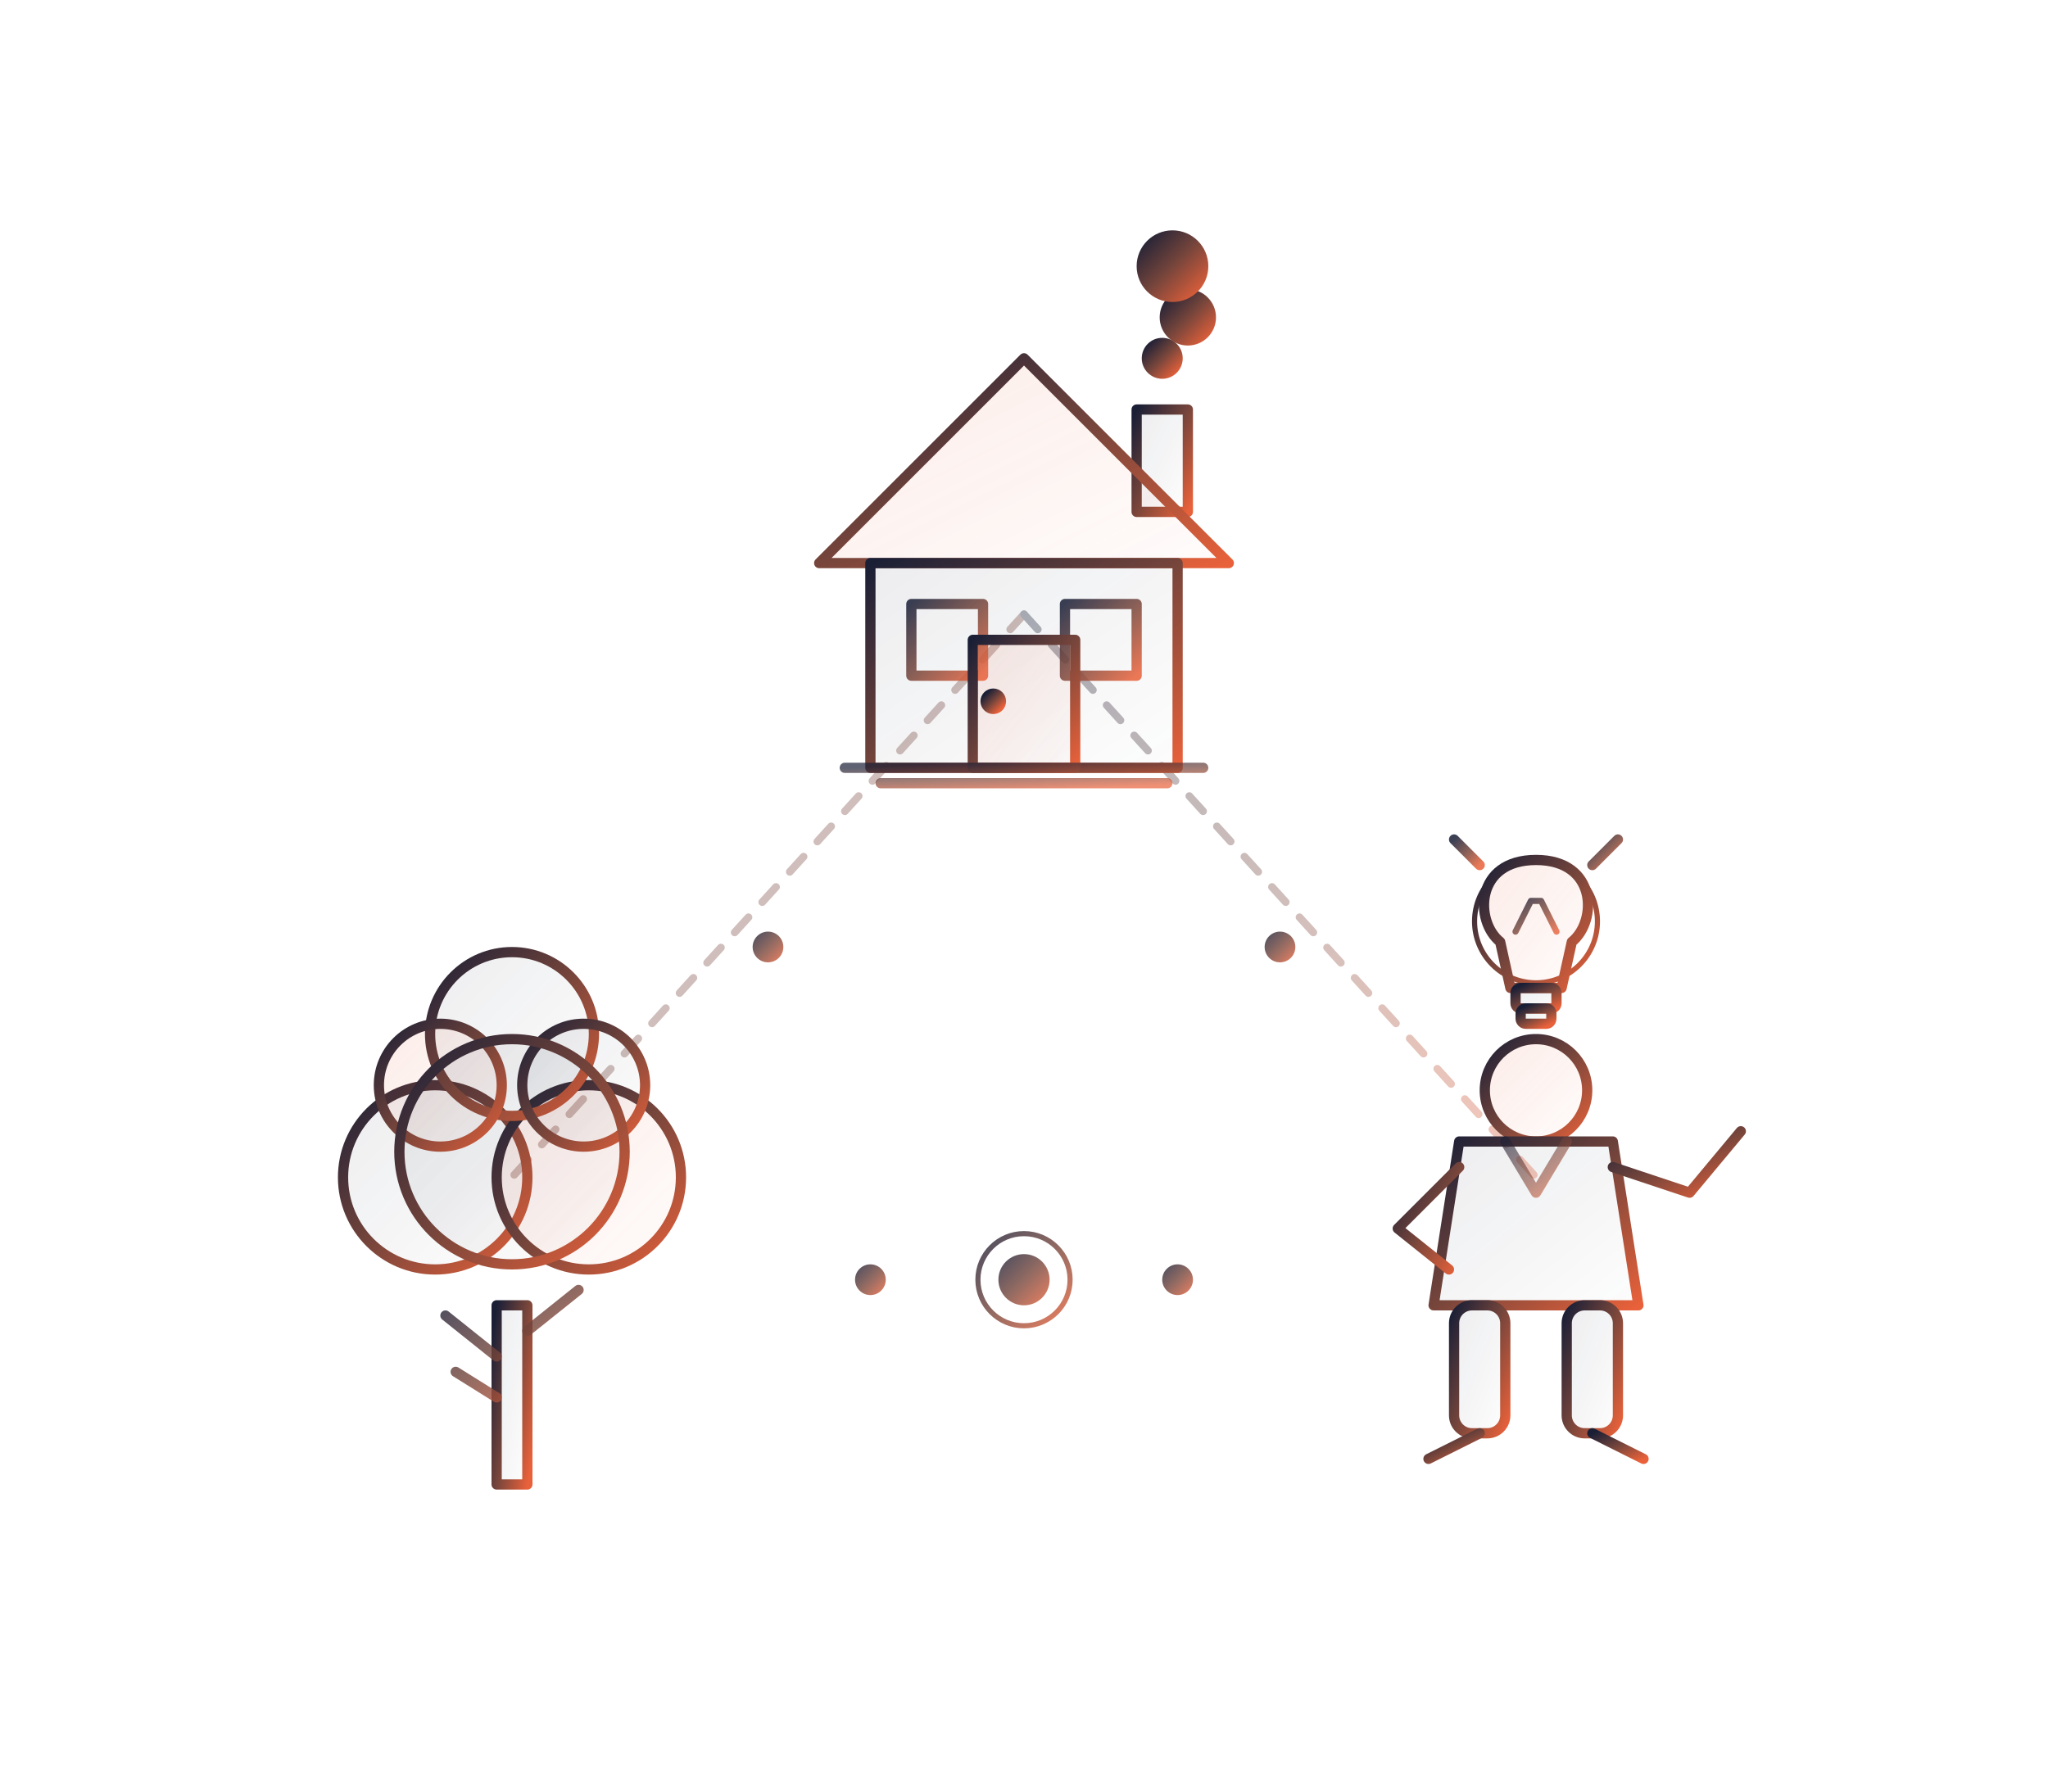
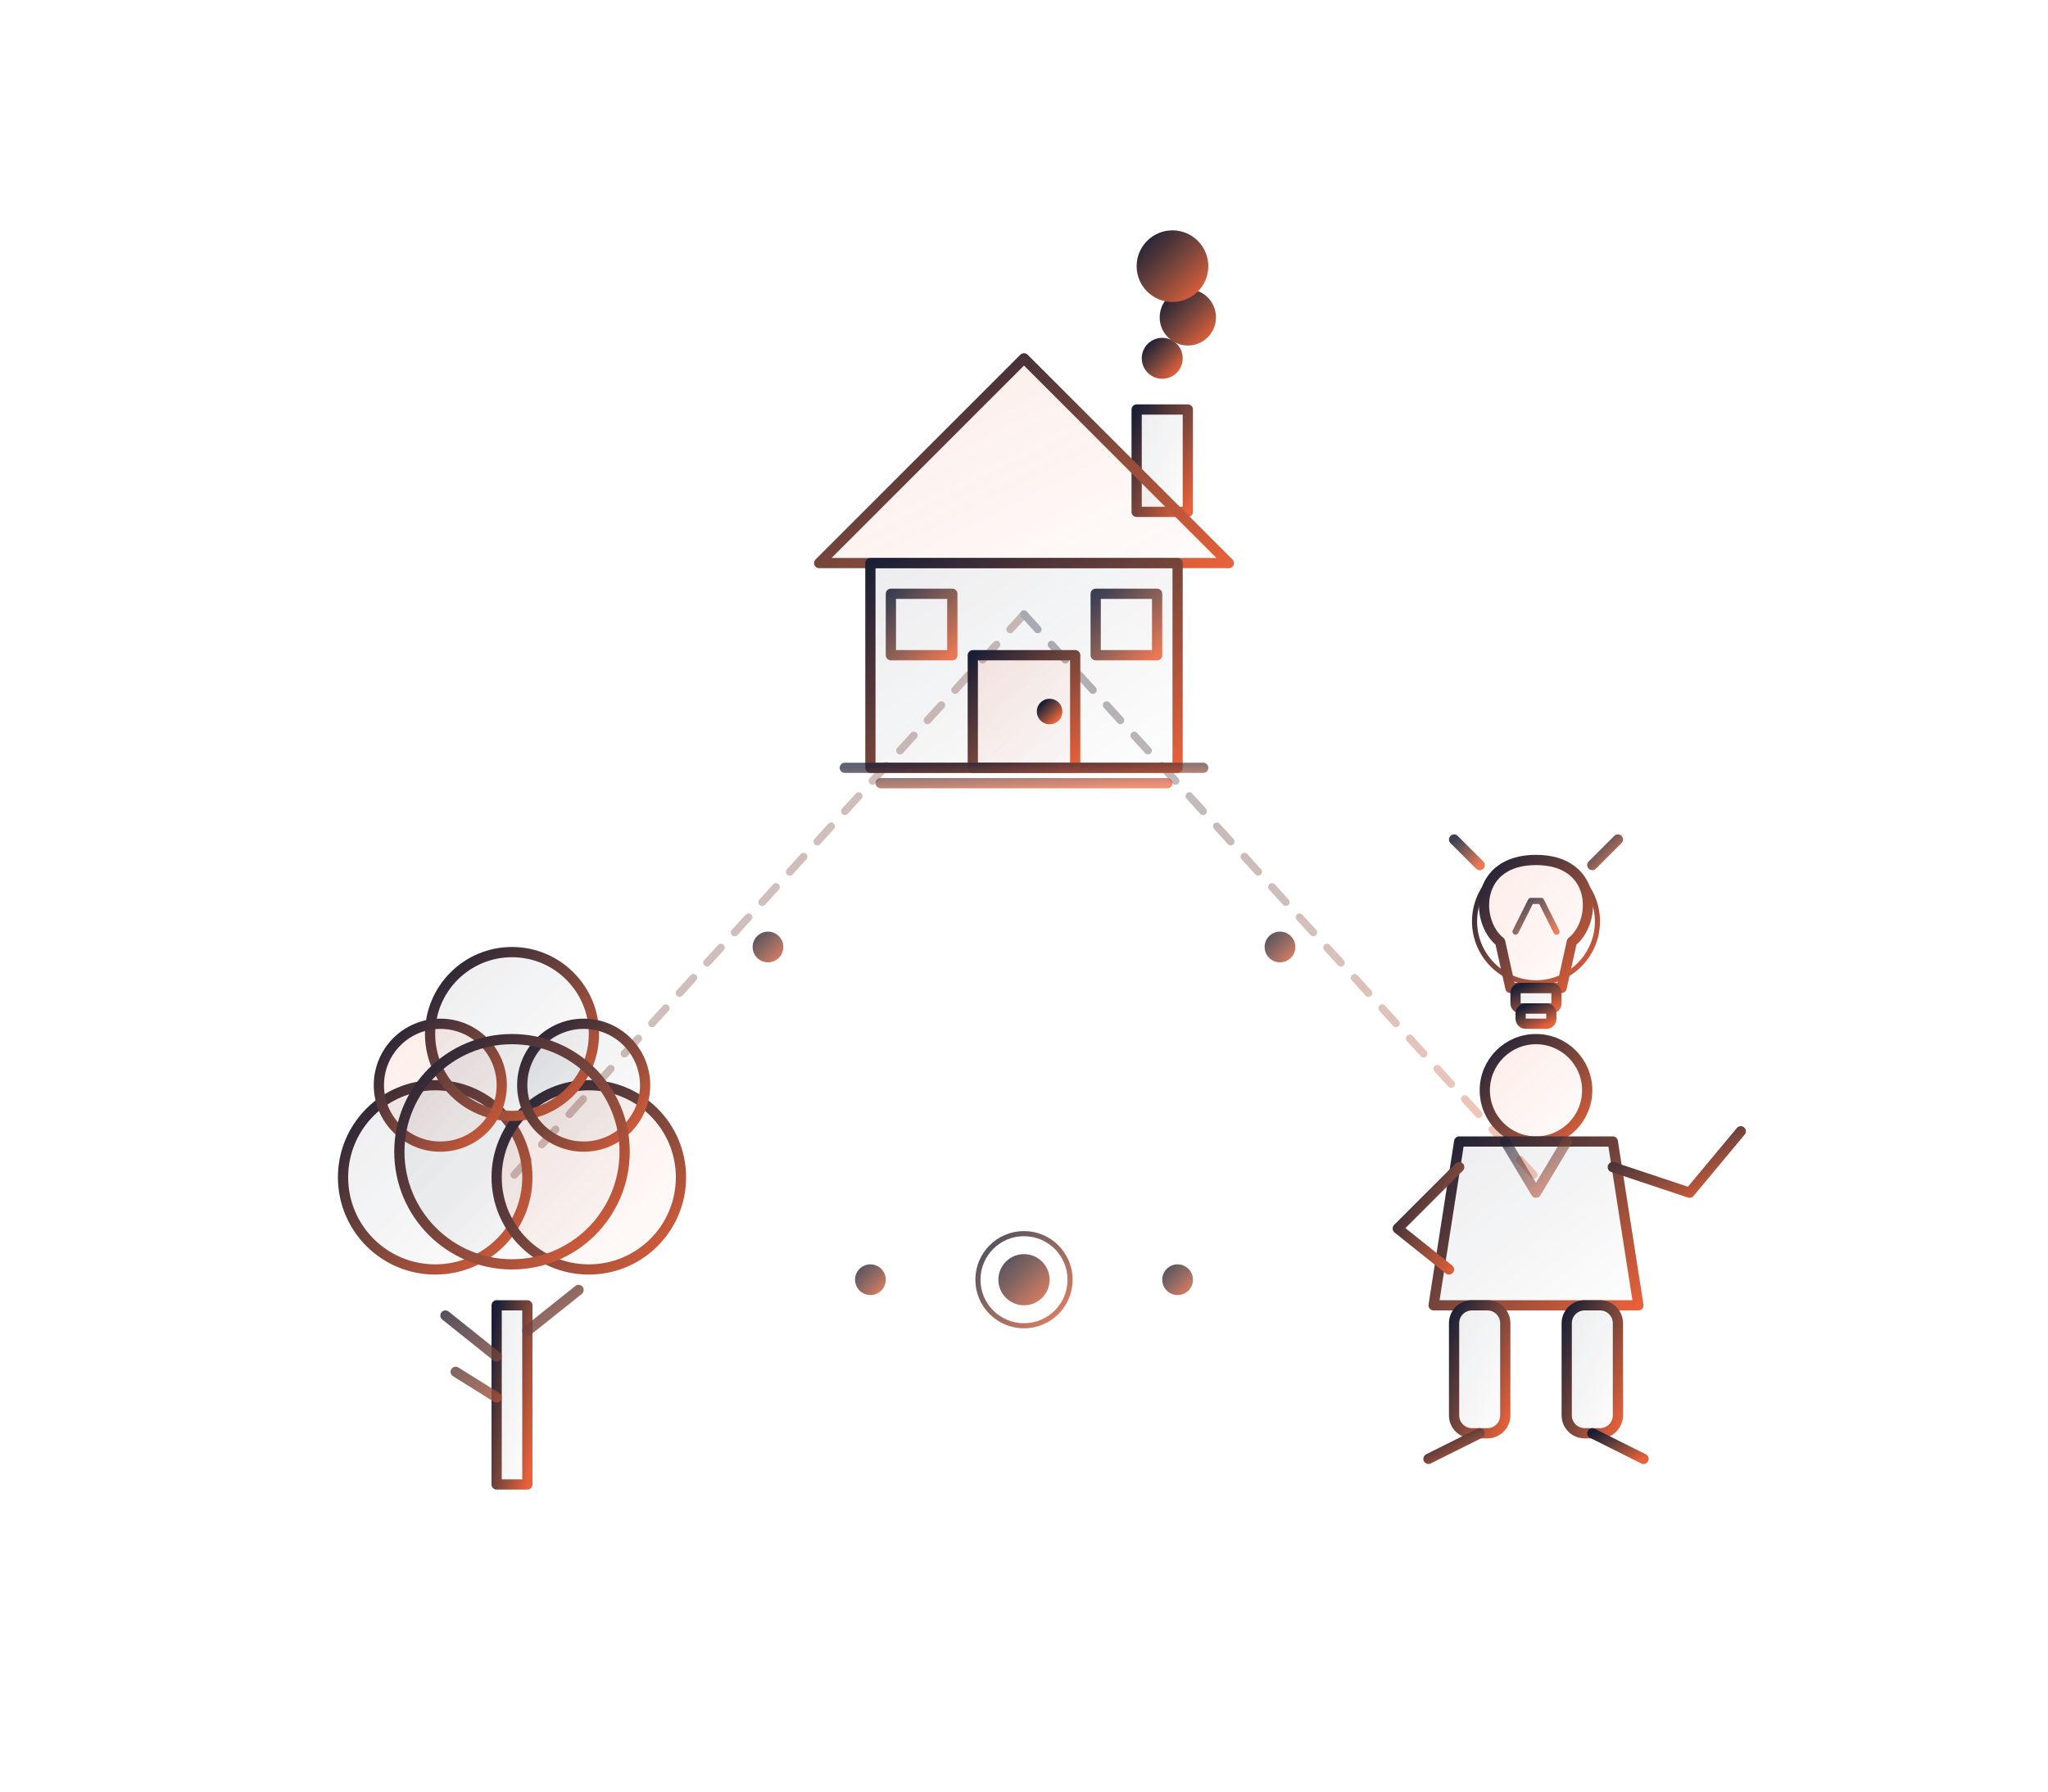
<svg xmlns="http://www.w3.org/2000/svg" viewBox="0 0 400 350" fill="none" stroke-linecap="round" stroke-linejoin="round">
  <defs>
    <linearGradient id="htp-gradient" x1="0%" y1="0%" x2="100%" y2="100%">
      <stop offset="0%" stop-color="#1A1F36" />
      <stop offset="50%" stop-color="#76453B" />
      <stop offset="100%" stop-color="#E8613A" />
    </linearGradient>
    <linearGradient id="htp-fill-navy" x1="0%" y1="0%" x2="100%" y2="100%">
      <stop offset="0%" stop-color="#1A1F36" stop-opacity="0.08" />
      <stop offset="100%" stop-color="#1A1F36" stop-opacity="0.01" />
    </linearGradient>
    <linearGradient id="htp-fill-coral" x1="0%" y1="0%" x2="100%" y2="100%">
      <stop offset="0%" stop-color="#E8613A" stop-opacity="0.12" />
      <stop offset="100%" stop-color="#E8613A" stop-opacity="0.02" />
    </linearGradient>
    <style>
      /* 1. 굴뚝 연기 플로팅 효과 */
      @keyframes float-smoke-1 {
        0% { transform: translateY(0px) scale(0.8); opacity: 0; }
        50% { opacity: 0.7; }
        100% { transform: translateY(-18px) scale(1.3); opacity: 0; }
      }
      @keyframes float-smoke-2 {
        0% { transform: translateY(0px) scale(0.8); opacity: 0; }
        50% { opacity: 0.5; }
        100% { transform: translateY(-22px) scale(1.4); opacity: 0; }
      }
      @keyframes float-smoke-3 {
        0% { transform: translateY(0px) scale(0.8); opacity: 0; }
        50% { opacity: 0.3; }
        100% { transform: translateY(-26px) scale(1.5); opacity: 0; }
      }
      .smoke-1 {
        animation: float-smoke-1 3s infinite ease-in-out;
        transform-origin: 227px 70px;
      }
      .smoke-2 {
        animation: float-smoke-2 3.5s infinite ease-in-out 1s;
        transform-origin: 232px 62px;
      }
      .smoke-3 {
        animation: float-smoke-3 4s infinite ease-in-out 2s;
        transform-origin: 229px 52px;
      }

      /* 2. 나무 잎사귀 미풍 흔들림 효과 */
      @keyframes sway-tree {
        0%, 100% { transform: rotate(0deg); }
        50% { transform: rotate(1.5deg); }
      }
      .tree-leaves {
        animation: sway-tree 6s infinite ease-in-out;
        transform-origin: 100px 250px;
      }

      /* 3. 생각/매개 노드 펄스 효과 */
      @keyframes pulse-ring {
        0% { transform: scale(0.7); opacity: 0.6; }
        100% { transform: scale(1.4); opacity: 0; }
      }
      @keyframes float-thought {
        0%, 100% { transform: translateY(0); }
        50% { transform: translateY(-3px); }
      }
      .thought-pulse {
        animation: pulse-ring 2s infinite cubic-bezier(0.215, 0.61, 0.355, 1);
        transform-origin: 300px 180px;
      }
      .thought-orb {
        animation: float-thought 4s infinite ease-in-out;
        transform-origin: 300px 180px;
      }
      .center-pulse {
        animation: pulse-ring 2.5s infinite ease-in-out;
        transform-origin: 200px 250px;
      }

      /* 4. 삼각 관계 온톨로지 점선 흐름 효과 */
      @keyframes dash-flow {
        to {
          stroke-dashoffset: -20;
        }
      }
      .flow-line {
        animation: dash-flow 1.5s infinite linear;
      }
    </style>
  </defs>
  <g stroke="url(#htp-gradient)" stroke-width="1.5" stroke-dasharray="4 4" opacity="0.35">
    <line class="flow-line" x1="200" y1="120" x2="100" y2="230" />
    <line class="flow-line" x1="200" y1="120" x2="300" y2="230" />
    <line class="flow-line" x1="120" y1="250" x2="280" y2="250" />
  </g>
  <g fill="url(#htp-gradient)" opacity="0.8">
    <circle cx="170" cy="250" r="3" />
    <circle cx="200" cy="250" r="5" />
    <circle class="center-pulse" cx="200" cy="250" r="9" stroke="url(#htp-gradient)" stroke-width="1" fill="none" />
    <circle cx="230" cy="250" r="3" />
  </g>
  <circle cx="150" cy="185" r="3" fill="url(#htp-gradient)" opacity="0.8" />
  <circle cx="250" cy="185" r="3" fill="url(#htp-gradient)" opacity="0.8" />
  <g class="house" stroke="url(#htp-gradient)" stroke-width="2">
    <rect x="222" y="80" width="10" height="20" fill="url(#htp-fill-navy)" />
    <circle class="smoke-1" cx="227" cy="70" r="3" fill="url(#htp-gradient)" />
    <circle class="smoke-2" cx="232" cy="62" r="4.5" fill="url(#htp-gradient)" />
    <circle class="smoke-3" cx="229" cy="52" r="6" fill="url(#htp-gradient)" />
    <path d="M 160 110 L 200 70 L 240 110 Z" fill="url(#htp-fill-coral)" />
    <line x1="180" y1="90" x2="220" y2="90" opacity="0.3" />
    <line x1="170" y1="100" x2="230" y2="100" opacity="0.3" />
    <rect x="170" y="110" width="60" height="40" fill="url(#htp-fill-navy)" />
    <g opacity="0.85">
-       <rect x="178" y="118" width="14" height="14" />
-       <line x1="185" y1="118" x2="185" y2="132" />
-       <line x1="178" y1="125" x2="192" y2="125" />
-       <rect x="208" y="118" width="14" height="14" />
-       <line x1="215" y1="118" x2="215" y2="132" />
-       <line x1="208" y1="125" x2="222" y2="125" />
+       <rect x="174" y="116" width="12" height="12" />
+       <line x1="180" y1="116" x2="180" y2="128" />
+       <line x1="174" y1="122" x2="186" y2="122" />
+       <rect x="214" y="116" width="12" height="12" />
+       <line x1="220" y1="116" x2="220" y2="128" />
+       <line x1="214" y1="122" x2="226" y2="122" />
    </g>
-     <rect x="190" y="125" width="20" height="25" fill="url(#htp-fill-coral)" />
-     <circle cx="194" cy="137" r="1.5" fill="url(#htp-gradient)" />
+     <rect x="190" y="128" width="20" height="22" fill="url(#htp-fill-coral)" />
+     <circle cx="205" cy="139" r="1.5" fill="url(#htp-gradient)" />
    <path d="M 165 150 L 235 150 M 172 153 L 228 153" opacity="0.7" />
  </g>
  <g class="tree" stroke="url(#htp-gradient)" stroke-width="2">
    <rect x="97" y="255" width="6" height="35" fill="url(#htp-fill-navy)" />
    <path d="M 97 265 L 87 257 M 103 260 L 113 252 M 97 273 L 89 268" opacity="0.8" />
    <g class="tree-leaves">
      <circle cx="85" cy="230" r="18" fill="url(#htp-fill-navy)" />
      <circle cx="115" cy="230" r="18" fill="url(#htp-fill-coral)" />
      <circle cx="100" cy="202" r="16" fill="url(#htp-fill-navy)" />
      <circle cx="86" cy="212" r="12" fill="url(#htp-fill-coral)" />
      <circle cx="114" cy="212" r="12" fill="url(#htp-fill-navy)" />
      <circle cx="100" cy="225" r="22" fill="url(#htp-fill-navy)" />
    </g>
  </g>
  <g class="person" stroke="url(#htp-gradient)" stroke-width="2">
    <g class="thought-orb">
      <path d="M 300 200 L 300 196" stroke-width="1.5" stroke-dasharray="2 2" opacity="0.6" />
      <circle class="thought-pulse" cx="300" cy="180" r="12" stroke="url(#htp-gradient)" stroke-width="1" fill="none" />
      <path d="M 293,184 C 288,180 288,168 300,168 C 312,168 312,180 307,184 L 305,193 L 295,193 Z" fill="url(#htp-fill-coral)" />
      <rect x="296" y="193" width="8" height="4" rx="1" fill="url(#htp-fill-navy)" />
      <rect x="297" y="197" width="6" height="3" rx="1" fill="url(#htp-fill-navy)" />
      <path d="M 296,182 L 299,176 L 301,176 L 304,182" stroke-width="1.2" opacity="0.8" />
      <g opacity="0.85" stroke-width="2">
        <line x1="300" y1="163" x2="300" y2="157" />
        <line x1="289" y1="169" x2="284" y2="164" />
        <line x1="311" y1="169" x2="316" y2="164" />
      </g>
    </g>
    <circle cx="300" cy="213" r="10" fill="url(#htp-fill-coral)" />
    <path d="M 285 223 L 315 223 L 320 255 L 280 255 Z" fill="url(#htp-fill-navy)" />
    <path d="M 294 223 L 300 233 L 306 223" opacity="0.6" />
    <path d="M 285 228 L 273 240 L 283 248" />
    <path d="M 315 228 L 330 233 L 340 221" />
    <rect x="284" y="255" width="10" height="25" rx="3.5" fill="url(#htp-fill-navy)" />
    <rect x="306" y="255" width="10" height="25" rx="3.5" fill="url(#htp-fill-navy)" />
    <line x1="289" y1="280" x2="279" y2="285" />
    <line x1="311" y1="280" x2="321" y2="285" />
  </g>
</svg>
